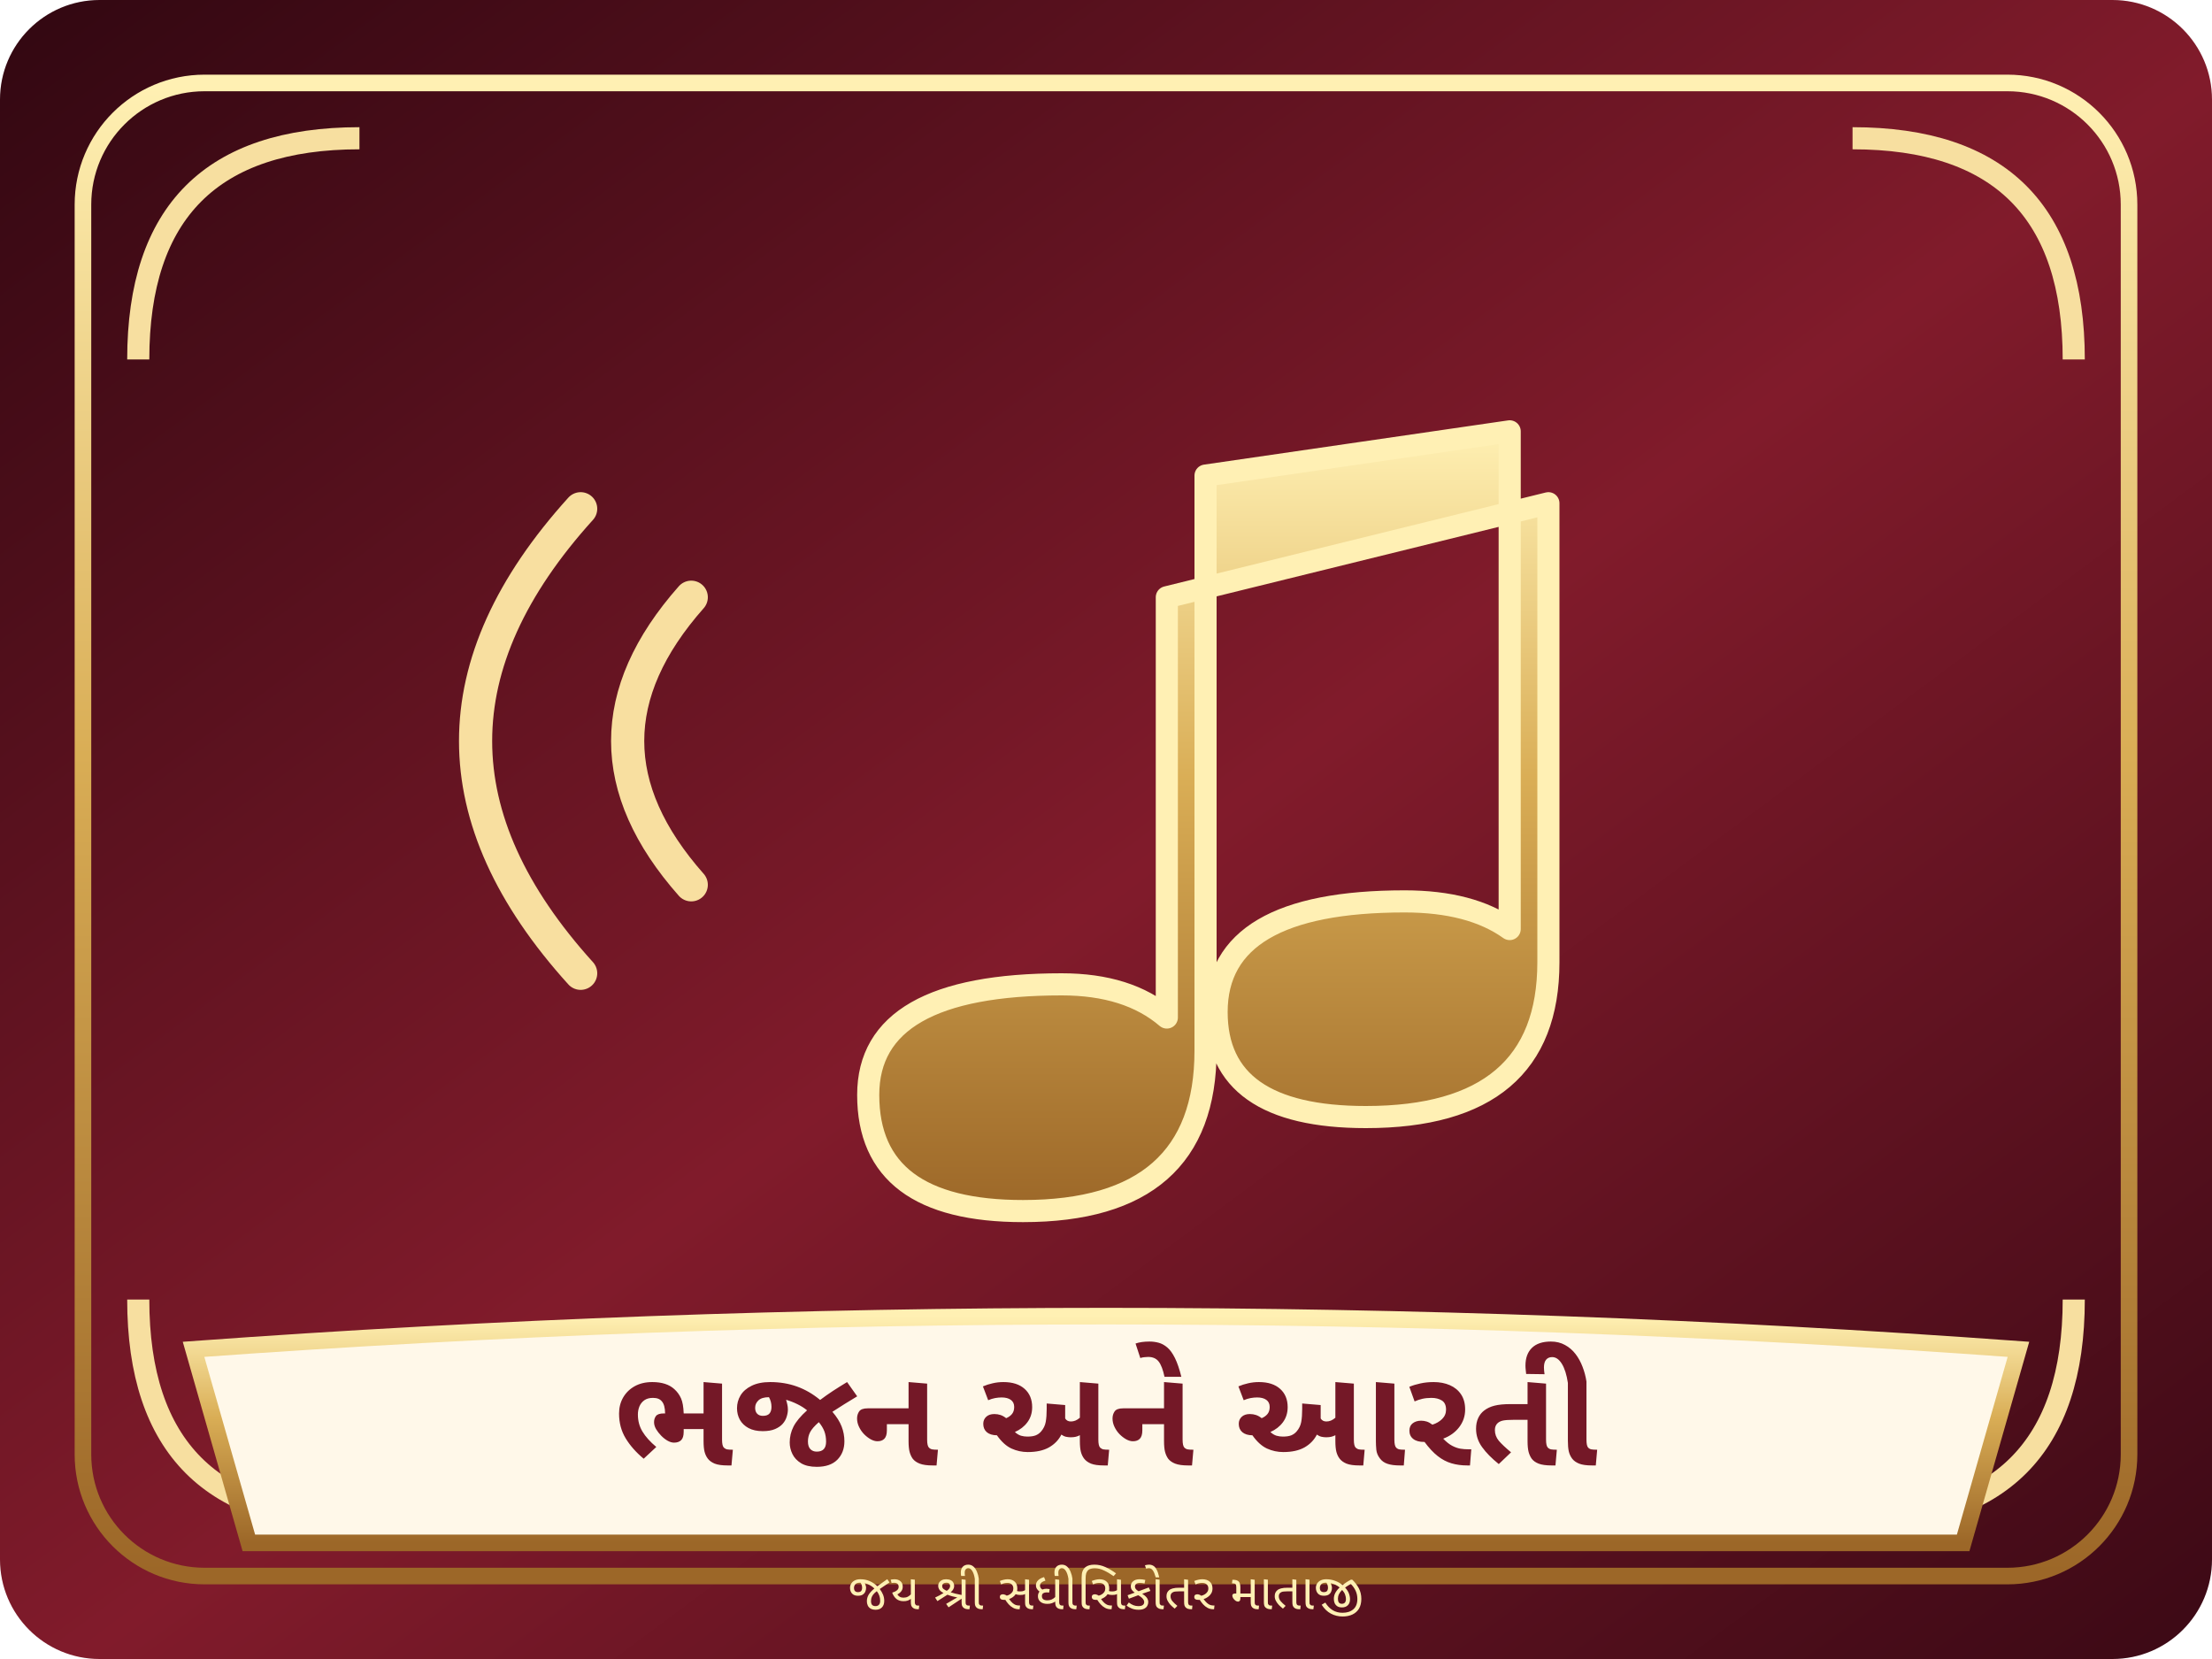
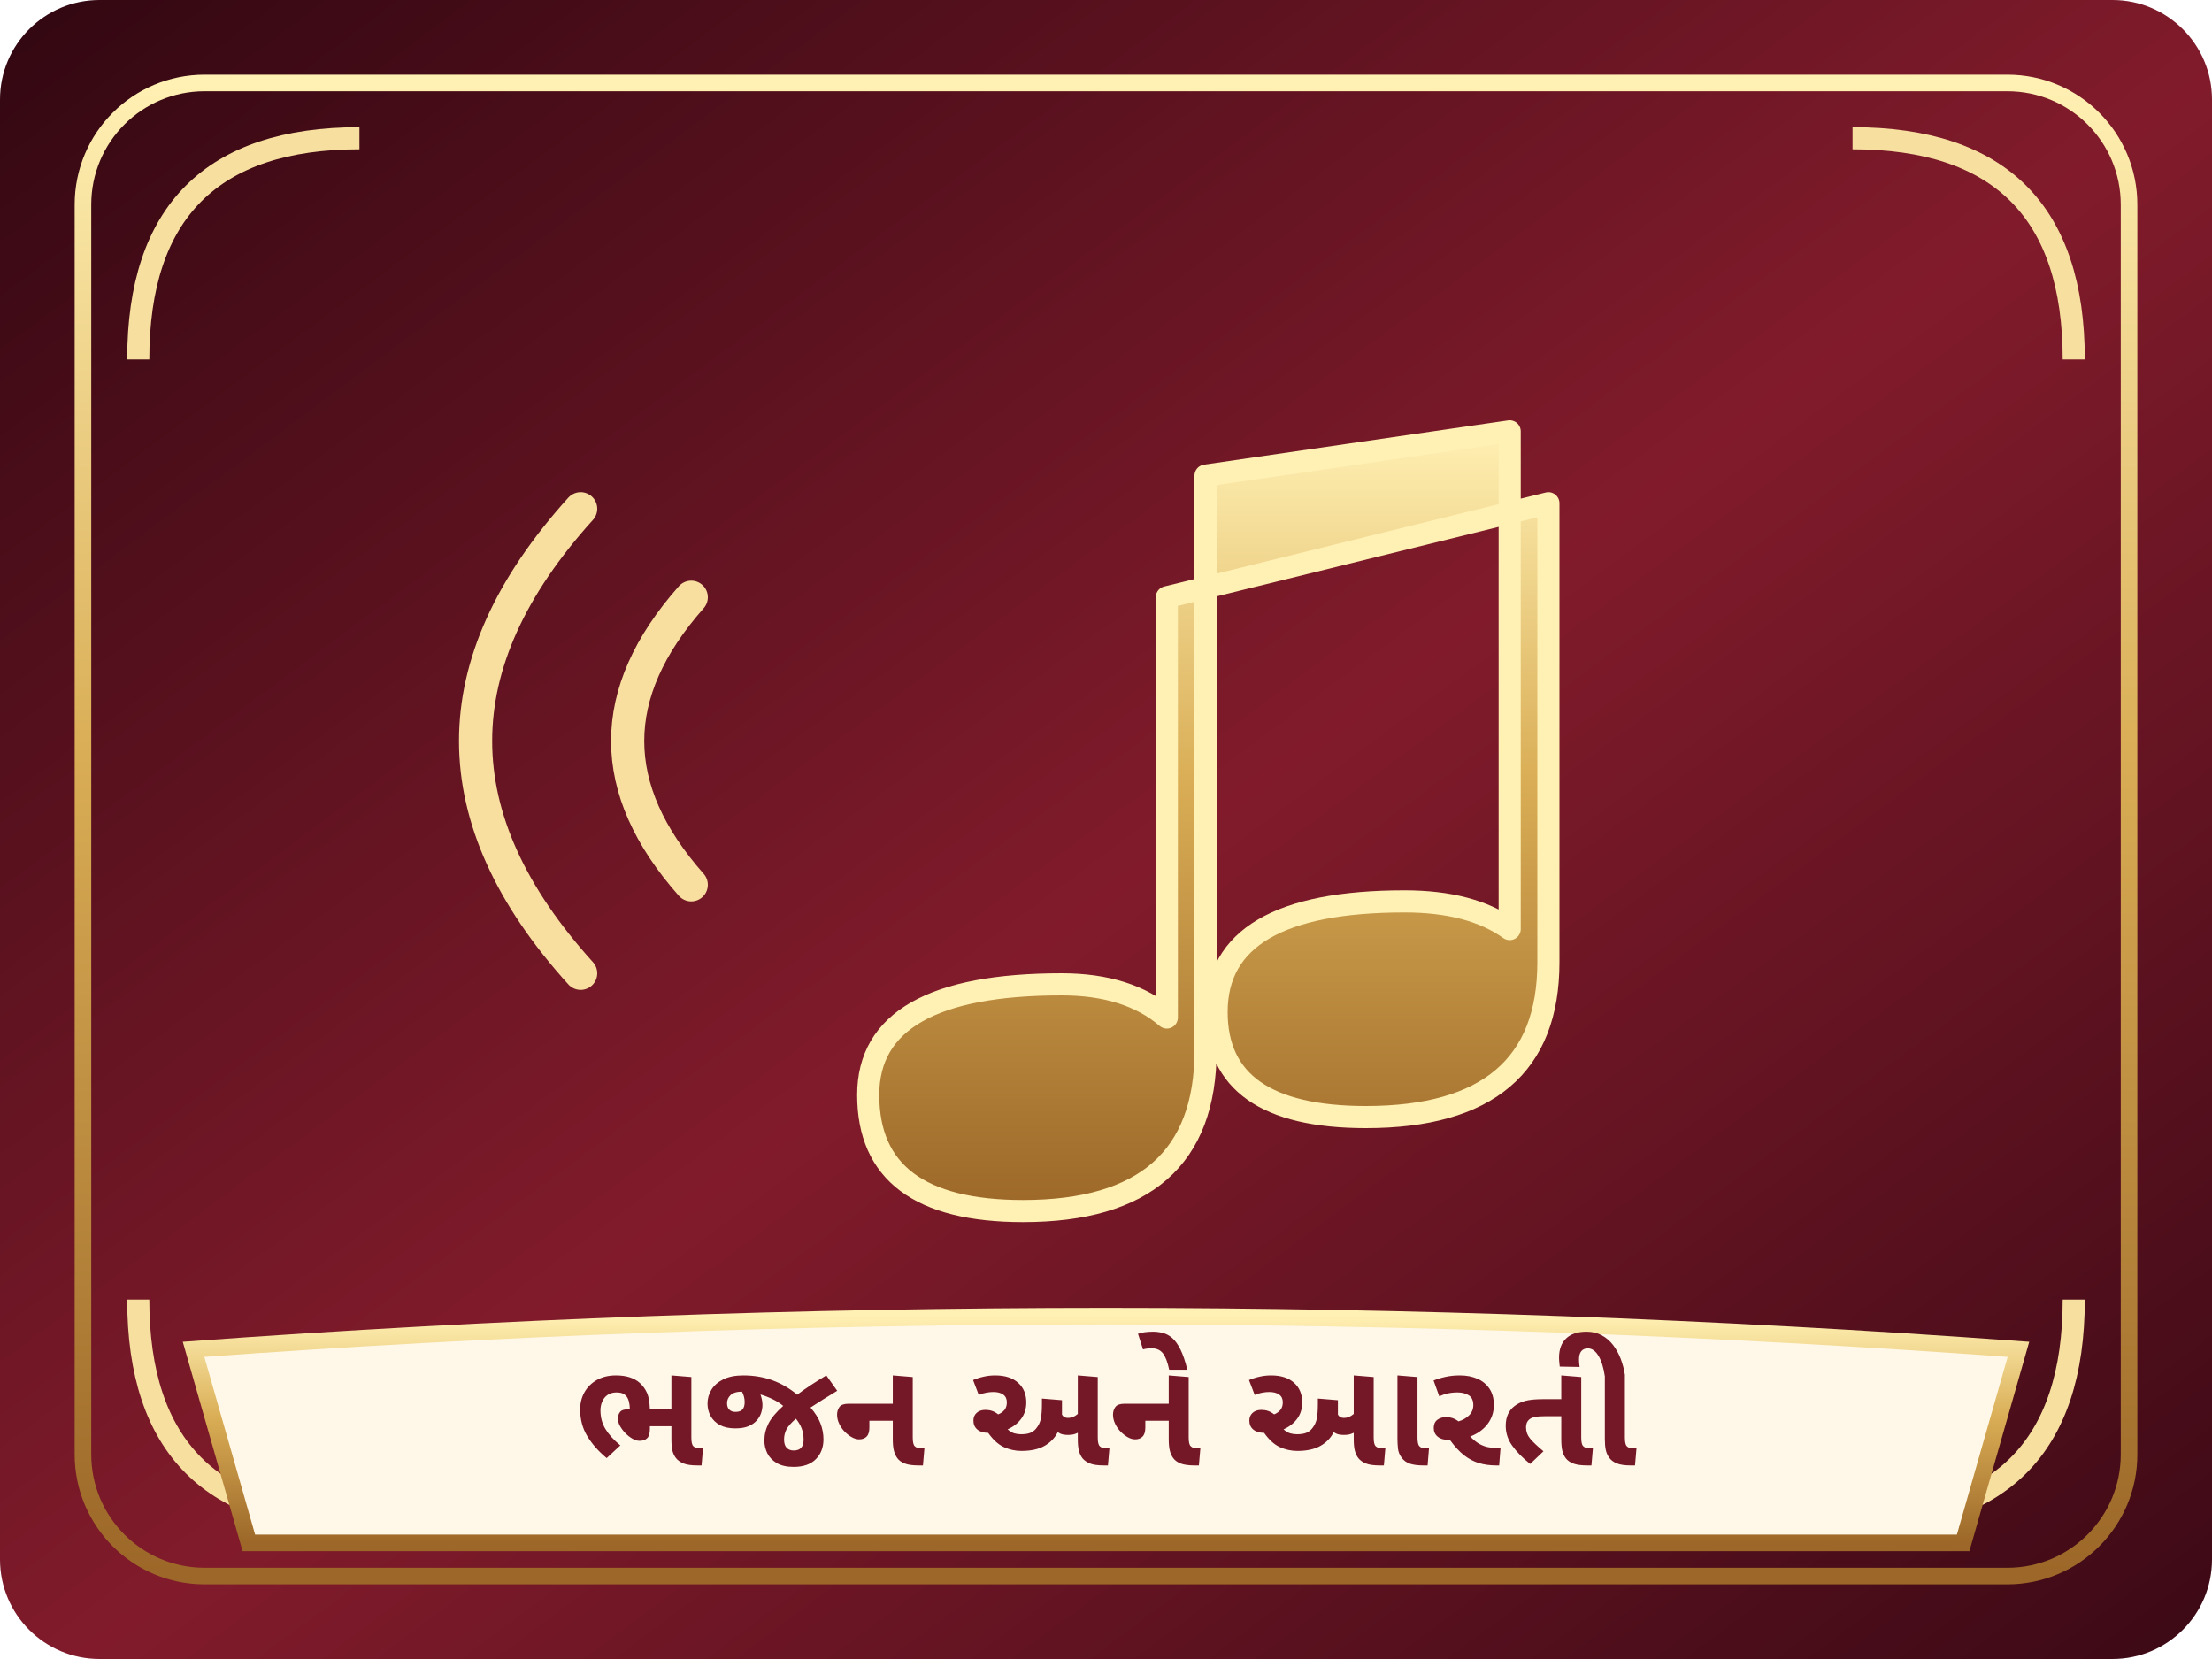
<svg xmlns="http://www.w3.org/2000/svg" viewBox="0 0 400 300" role="img" aria-label="ભજન અને આરતી">
  <defs>
    <linearGradient id="bg" x1="0" y1="0" x2="1" y2="1">
      <stop stop-color="#310711" />
      <stop offset=".52" stop-color="#811b2b" />
      <stop offset="1" stop-color="#3b0915" />
    </linearGradient>
    <linearGradient id="gold" x1="0" y1="0" x2="0" y2="1">
      <stop stop-color="#fff0b3" />
      <stop offset=".45" stop-color="#d9ad55" />
      <stop offset="1" stop-color="#9c6728" />
    </linearGradient>
  </defs>
  <rect width="400" height="300" rx="18" fill="url(#bg)" />
  <rect x="15" y="15" width="370" height="270" rx="22" fill="none" stroke="url(#gold)" stroke-width="3" />
  <path d="M25 65 Q25 25 65 25 M335 25 Q375 25 375 65 M25 235 Q25 275 65 275 M335 275 Q375 275 375 235" fill="none" stroke="#f7dfa0" stroke-width="4" />
  <path d="M218 86 V190 Q218 219 185 219 Q157 219 157 198 Q157 178 192 178 Q204 178 211 184 V108 L280 91 V174 Q280 202 247 202 Q220 202 220 183 Q220 163 254 163 Q266 163 273 168 V78Z" fill="url(#gold)" stroke="#fff0b4" stroke-width="4" stroke-linejoin="round" />
  <path d="M125 108 Q102 134 125 160 M105 92 Q67 134 105 176" fill="none" stroke="#f8dfa0" stroke-width="6" stroke-linecap="round" />
  <path d="M35 244 Q200 232 365 244 L355 279 H45Z" fill="#fff8e9" stroke="url(#gold)" stroke-width="3" />
-   <text x="200" y="265" text-anchor="middle" font-family="Noto Sans Gujarati, Shruti, sans-serif" font-size="25" font-weight="700" fill="#741827">ભજન અને આરતી</text>
-   <text x="200" y="291" text-anchor="middle" font-family="Noto Sans Gujarati, Shruti, sans-serif" font-size="9" fill="#fff0b4">જય શ્રી સધીસિકોતર માતાજી</text>
+   <text x="200" y="265" text-anchor="middle" font-family="Noto Sans Gujarati, Shruti, sans-serif" font-size="27" font-weight="700" fill="#741827">ભજન અને આરતી</text>
</svg>
